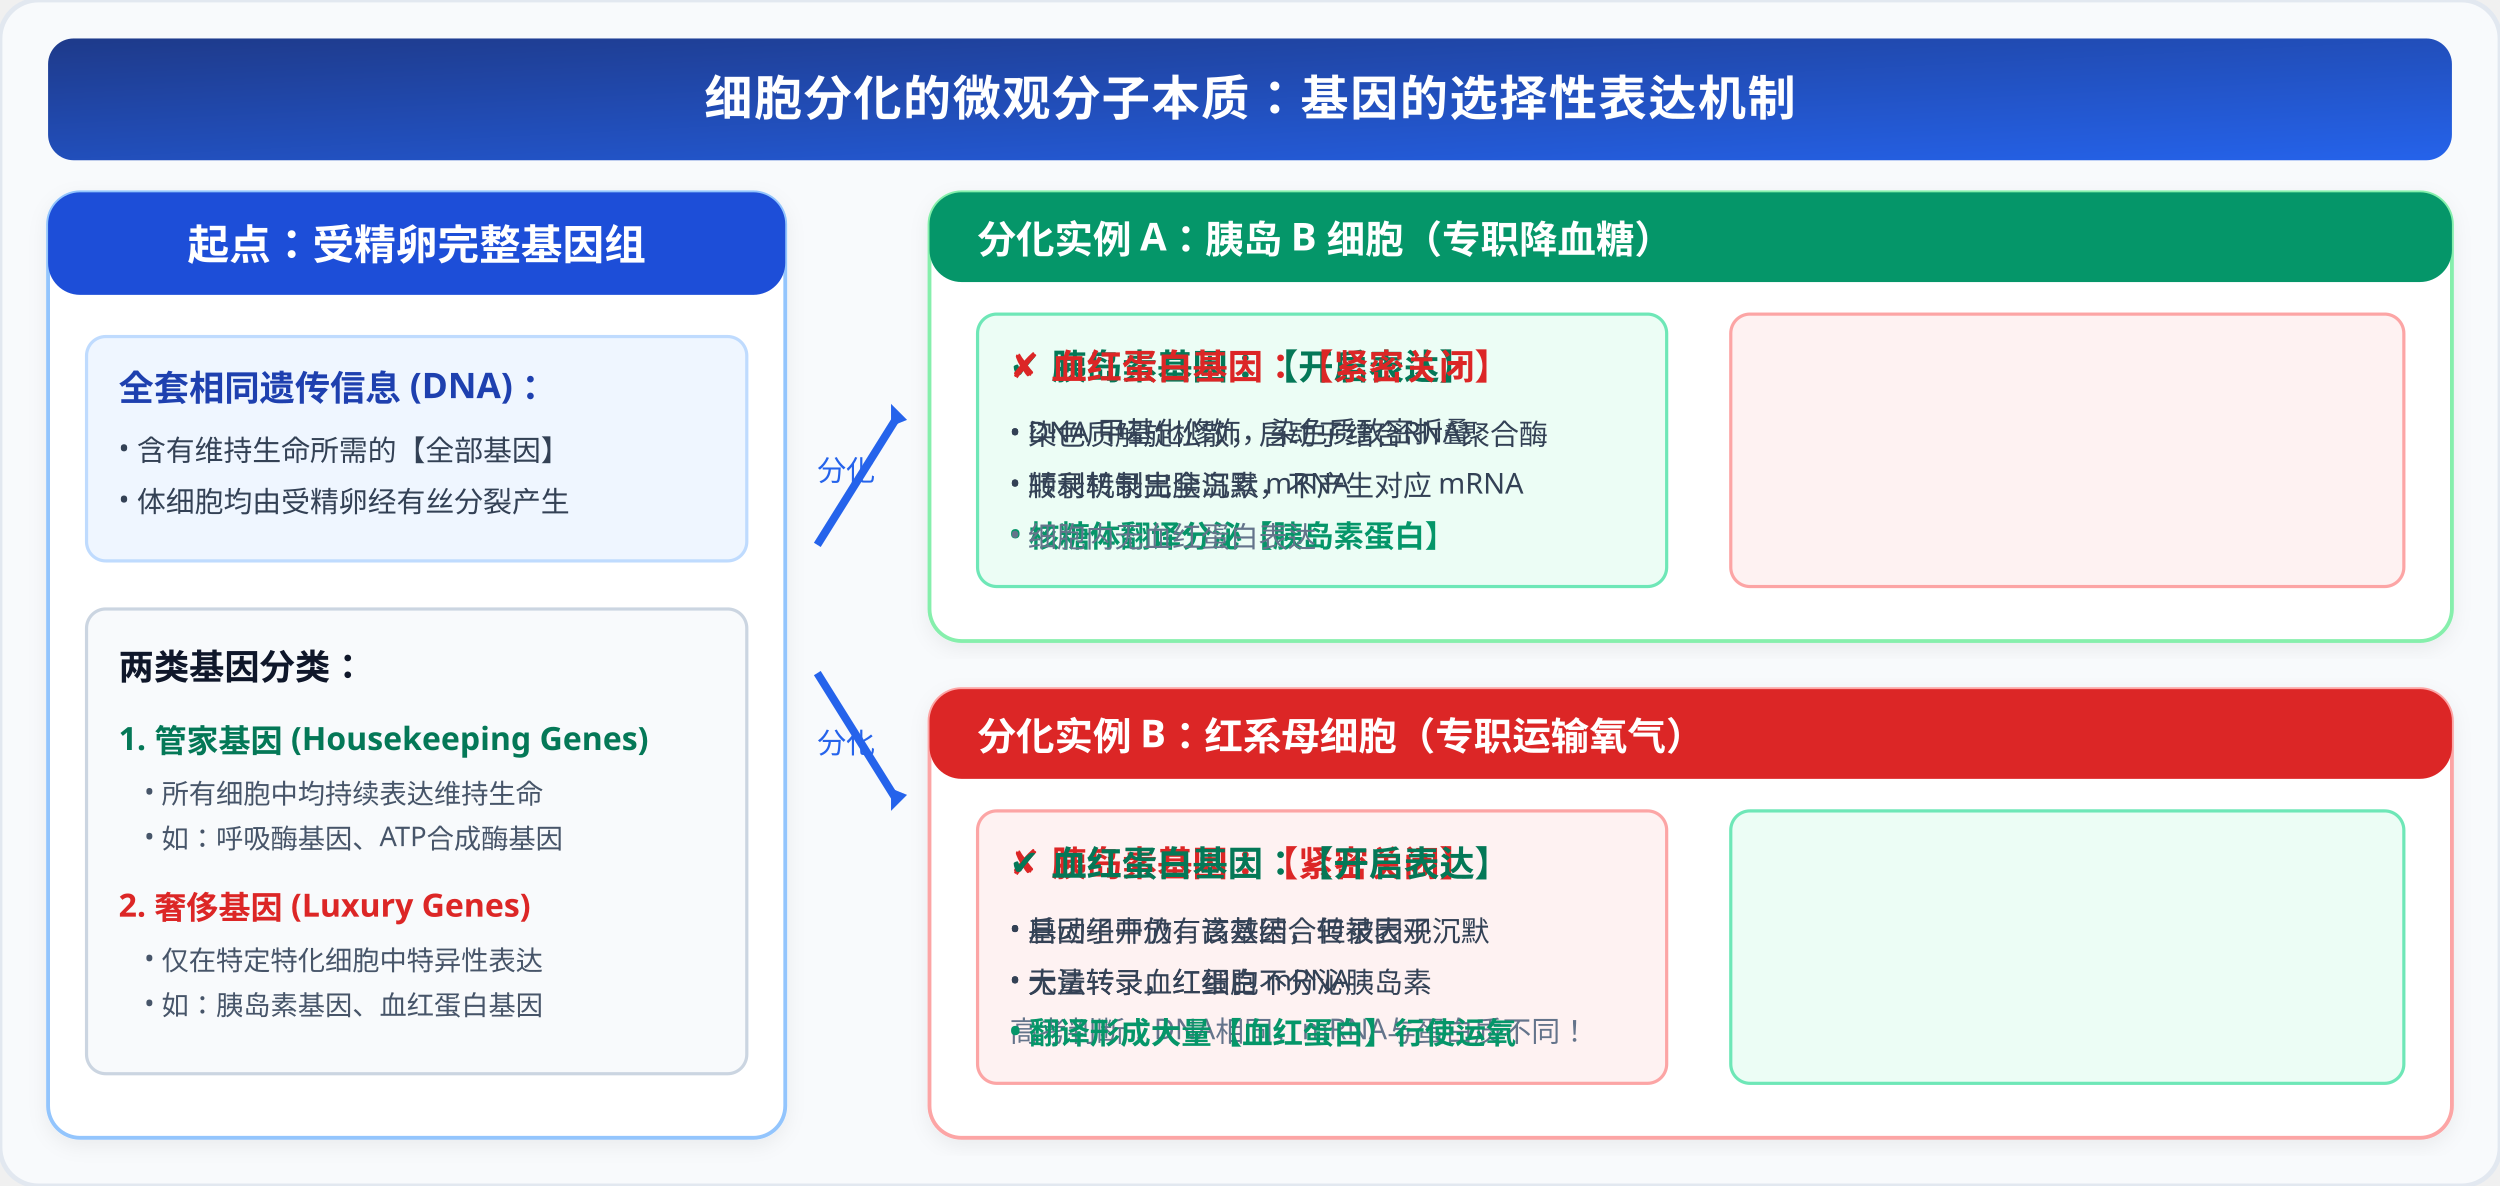
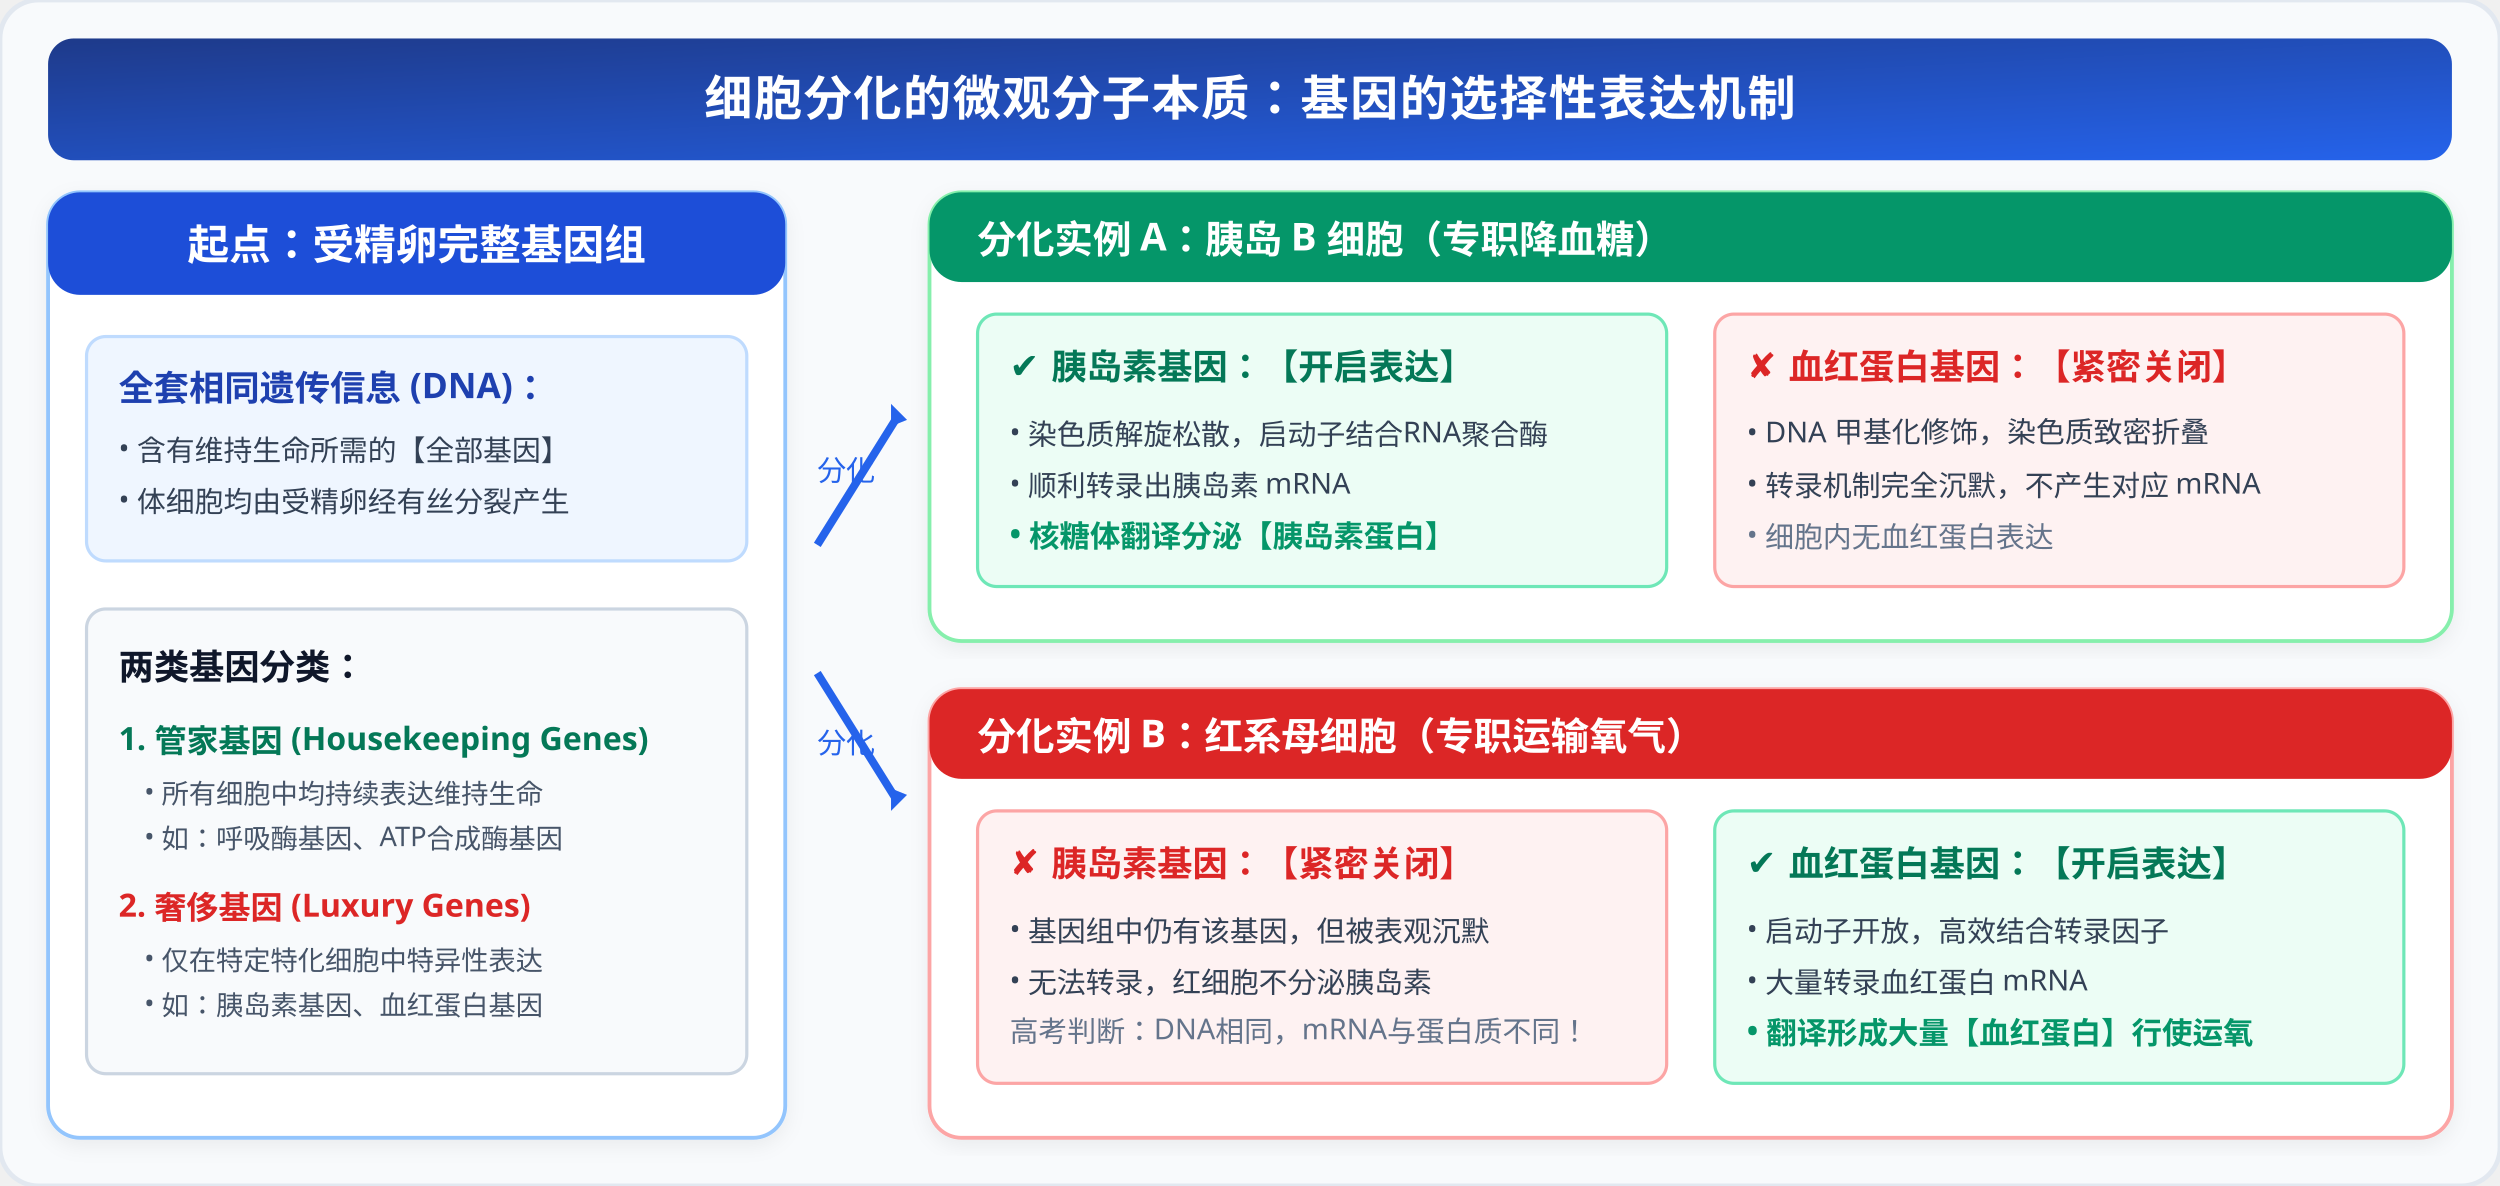
<svg xmlns="http://www.w3.org/2000/svg" viewBox="0 0 780 370" width="100%" height="100%">
  <defs>
    <linearGradient id="head-sge" x1="0%" y1="0%" x2="100%" y2="100%">
      <stop offset="0%" stop-color="#1e3a8a" />
      <stop offset="100%" stop-color="#2563eb" />
    </linearGradient>
    <filter id="shadow-sge" x="-4%" y="-4%" width="108%" height="108%">
      <feDropShadow dx="0" dy="2" stdDeviation="3" flood-opacity="0.06" />
    </filter>
  </defs>
  <rect width="780" height="370" fill="#f8fafc" rx="12" stroke="#e2e8f0" stroke-width="1.5" />
  <g transform="translate(15, 12)">
    <rect width="750" height="38" rx="8" fill="url(#head-sge)" />
    <text x="375" y="24" font-family="system-ui, -apple-system, sans-serif" font-size="15" font-weight="bold" fill="#ffffff" text-anchor="middle" letter-spacing="0.5">
      细胞分化的微观分子本质：基因的选择性表达机制
    </text>
  </g>
  <g transform="translate(15, 60)">
    <rect width="230" height="295" rx="10" fill="#ffffff" stroke="#93c5fd" stroke-width="1.2" filter="url(#shadow-sge)" />
    <rect x="0" y="0" width="230" height="32" rx="10" fill="#1d4ed8" />
    <text x="115" y="21" font-family="system-ui, sans-serif" font-size="13" font-weight="bold" fill="#ffffff" text-anchor="middle">
      起点：受精卵完整基因组
    </text>
    <g transform="translate(12, 45)">
      <rect width="206" height="70" rx="6" fill="#eff6ff" stroke="#bfdbfe" />
      <text x="10" y="20" font-family="system-ui, sans-serif" font-size="11" font-weight="bold" fill="#1e40af">全套相同遗传信息 (DNA)：</text>
      <text x="10" y="38" font-family="system-ui, sans-serif" font-size="9" fill="#334155">• 含有维持生命所需的【全部基因】</text>
      <text x="10" y="54" font-family="system-ui, sans-serif" font-size="9" fill="#334155">• 体细胞均由受精卵经有丝分裂产生</text>
    </g>
    <g transform="translate(12, 130)">
      <rect width="206" height="145" rx="6" fill="#f8fafc" stroke="#cbd5e1" />
      <text x="10" y="22" font-family="system-ui, sans-serif" font-size="11" font-weight="bold" fill="#0f172a">两类基因分类：</text>
      <text x="10" y="44" font-family="system-ui, sans-serif" font-size="10" font-weight="bold" fill="#047857">1. 管家基因 (Housekeeping Genes)</text>
      <text x="18" y="60" font-family="system-ui, sans-serif" font-size="8.5" fill="#475569">• 所有细胞中均持续表达维持生命</text>
      <text x="18" y="74" font-family="system-ui, sans-serif" font-size="8.5" fill="#475569">• 如：呼吸酶基因、ATP合成酶基因</text>
      <text x="10" y="96" font-family="system-ui, sans-serif" font-size="10" font-weight="bold" fill="#dc2626">2. 奢侈基因 (Luxury Genes)</text>
      <text x="18" y="112" font-family="system-ui, sans-serif" font-size="8.5" fill="#475569">• 仅在特定特化细胞中特异性表达</text>
      <text x="18" y="126" font-family="system-ui, sans-serif" font-size="8.5" fill="#475569">• 如：胰岛素基因、血红蛋白基因</text>
    </g>
  </g>
  <g transform="translate(255, 170)">
    <path d="M 0 0 L 25 -40" stroke="#2563eb" stroke-width="2.5" />
    <polygon points="23,-44 28,-39 23,-37" fill="#2563eb" />
    <text x="0" y="-20" font-family="system-ui, sans-serif" font-size="9" fill="#2563eb">分化</text>
    <path d="M 0 40 L 25 80" stroke="#2563eb" stroke-width="2.5" />
    <polygon points="23,83 28,78 23,76" fill="#2563eb" />
    <text x="0" y="65" font-family="system-ui, sans-serif" font-size="9" fill="#2563eb">分化</text>
  </g>
  <g transform="translate(290, 60)">
    <rect width="475" height="140" rx="10" fill="#ffffff" stroke="#86efac" stroke-width="1.2" filter="url(#shadow-sge)" />
    <rect x="0" y="0" width="475" height="28" rx="10" fill="#059669" />
    <text x="15" y="19" font-family="system-ui, sans-serif" font-size="12" font-weight="bold" fill="#ffffff">
      分化实例 A：胰岛 B 细胞（专职降血糖）
    </text>
    <g transform="translate(15, 38)">
-       <rect width="215" height="85" rx="6" fill="#ecfdf5" stroke="#6ee7b7" />
-       <text x="10" y="20" font-family="system-ui, sans-serif" font-size="11" font-weight="bold" fill="#047857">✔ 胰岛素基因：【开启表达】</text>
-       <text x="10" y="40" font-family="system-ui, sans-serif" font-size="9" fill="#334155">• 染色质解旋松散，启动子结合RNA聚合酶</text>
-       <text x="10" y="56" font-family="system-ui, sans-serif" font-size="9" fill="#334155">• 顺利转录出胰岛素 mRNA</text>
-       <text x="10" y="72" font-family="system-ui, sans-serif" font-size="9.5" font-weight="bold" fill="#059669">• 核糖体翻译分泌【胰岛素蛋白】</text>
-       <rect x="235" y="0" width="210" height="85" rx="6" fill="#fef2f2" stroke="#fca5a5" />
-       <text x="10" y="20" font-family="system-ui, sans-serif" font-size="11" font-weight="bold" fill="#dc2626">✘ 血红蛋白基因：【紧密关闭】</text>
-       <text x="10" y="40" font-family="system-ui, sans-serif" font-size="9" fill="#334155">• DNA 甲基化修饰，染色质致密折叠</text>
-       <text x="10" y="56" font-family="system-ui, sans-serif" font-size="9" fill="#334155">• 转录机制完全沉默，不产生对应 mRNA</text>
-       <text x="10" y="72" font-family="system-ui, sans-serif" font-size="9" fill="#64748b">• 细胞内无血红蛋白表达</text>
+       <g transform="translate(0, 0)">
+         <rect width="215" height="85" rx="6" fill="#ecfdf5" stroke="#6ee7b7" />
+         <text x="10" y="20" font-family="system-ui, sans-serif" font-size="11" font-weight="bold" fill="#047857">✔ 胰岛素基因：【开启表达】</text>
+         <text x="10" y="40" font-family="system-ui, sans-serif" font-size="9" fill="#334155">• 染色质解旋松散，启动子结合RNA聚合酶</text>
+         <text x="10" y="56" font-family="system-ui, sans-serif" font-size="9" fill="#334155">• 顺利转录出胰岛素 mRNA</text>
+         <text x="10" y="72" font-family="system-ui, sans-serif" font-size="9.5" font-weight="bold" fill="#059669">• 核糖体翻译分泌【胰岛素蛋白】</text>
+       </g>
+       <g transform="translate(230, 0)">
+         <rect width="215" height="85" rx="6" fill="#fef2f2" stroke="#fca5a5" />
+         <text x="10" y="20" font-family="system-ui, sans-serif" font-size="11" font-weight="bold" fill="#dc2626">✘ 血红蛋白基因：【紧密关闭】</text>
+         <text x="10" y="40" font-family="system-ui, sans-serif" font-size="9" fill="#334155">• DNA 甲基化修饰，染色质致密折叠</text>
+         <text x="10" y="56" font-family="system-ui, sans-serif" font-size="9" fill="#334155">• 转录机制完全沉默，不产生对应 mRNA</text>
+         <text x="10" y="72" font-family="system-ui, sans-serif" font-size="9" fill="#64748b">• 细胞内无血红蛋白表达</text>
+       </g>
    </g>
  </g>
  <g transform="translate(290, 215)">
    <rect width="475" height="140" rx="10" fill="#ffffff" stroke="#fca5a5" stroke-width="1.2" filter="url(#shadow-sge)" />
    <rect x="0" y="0" width="475" height="28" rx="10" fill="#dc2626" />
    <text x="15" y="19" font-family="system-ui, sans-serif" font-size="12" font-weight="bold" fill="#ffffff">
      分化实例 B：红系母细胞（专职运输氧气）
    </text>
    <g transform="translate(15, 38)">
-       <rect width="215" height="85" rx="6" fill="#fef2f2" stroke="#fca5a5" />
-       <text x="10" y="20" font-family="system-ui, sans-serif" font-size="11" font-weight="bold" fill="#dc2626">✘ 胰岛素基因：【紧密关闭】</text>
-       <text x="10" y="40" font-family="system-ui, sans-serif" font-size="9" fill="#334155">• 基因组中仍有该基因，但被表观沉默</text>
-       <text x="10" y="56" font-family="system-ui, sans-serif" font-size="9" fill="#334155">• 无法转录，红细胞不分泌胰岛素</text>
-       <text x="10" y="72" font-family="system-ui, sans-serif" font-size="9" fill="#64748b">高考判断：DNA相同，mRNA与蛋白质不同！</text>
-       <rect x="235" y="0" width="210" height="85" rx="6" fill="#ecfdf5" stroke="#6ee7b7" />
-       <text x="10" y="20" font-family="system-ui, sans-serif" font-size="11" font-weight="bold" fill="#047857">✔ 血红蛋白基因：【开启表达】</text>
-       <text x="10" y="40" font-family="system-ui, sans-serif" font-size="9" fill="#334155">• 启动子开放，高效结合转录因子</text>
-       <text x="10" y="56" font-family="system-ui, sans-serif" font-size="9" fill="#334155">• 大量转录血红蛋白 mRNA</text>
-       <text x="10" y="72" font-family="system-ui, sans-serif" font-size="9.5" font-weight="bold" fill="#059669">• 翻译形成大量【血红蛋白】行使运氧</text>
+       <g transform="translate(0, 0)">
+         <rect width="215" height="85" rx="6" fill="#fef2f2" stroke="#fca5a5" />
+         <text x="10" y="20" font-family="system-ui, sans-serif" font-size="11" font-weight="bold" fill="#dc2626">✘ 胰岛素基因：【紧密关闭】</text>
+         <text x="10" y="40" font-family="system-ui, sans-serif" font-size="9" fill="#334155">• 基因组中仍有该基因，但被表观沉默</text>
+         <text x="10" y="56" font-family="system-ui, sans-serif" font-size="9" fill="#334155">• 无法转录，红细胞不分泌胰岛素</text>
+         <text x="10" y="72" font-family="system-ui, sans-serif" font-size="9" fill="#64748b">高考判断：DNA相同，mRNA与蛋白质不同！</text>
+       </g>
+       <g transform="translate(230, 0)">
+         <rect width="215" height="85" rx="6" fill="#ecfdf5" stroke="#6ee7b7" />
+         <text x="10" y="20" font-family="system-ui, sans-serif" font-size="11" font-weight="bold" fill="#047857">✔ 血红蛋白基因：【开启表达】</text>
+         <text x="10" y="40" font-family="system-ui, sans-serif" font-size="9" fill="#334155">• 启动子开放，高效结合转录因子</text>
+         <text x="10" y="56" font-family="system-ui, sans-serif" font-size="9" fill="#334155">• 大量转录血红蛋白 mRNA</text>
+         <text x="10" y="72" font-family="system-ui, sans-serif" font-size="9.5" font-weight="bold" fill="#059669">• 翻译形成大量【血红蛋白】行使运氧</text>
+       </g>
    </g>
  </g>
</svg>
